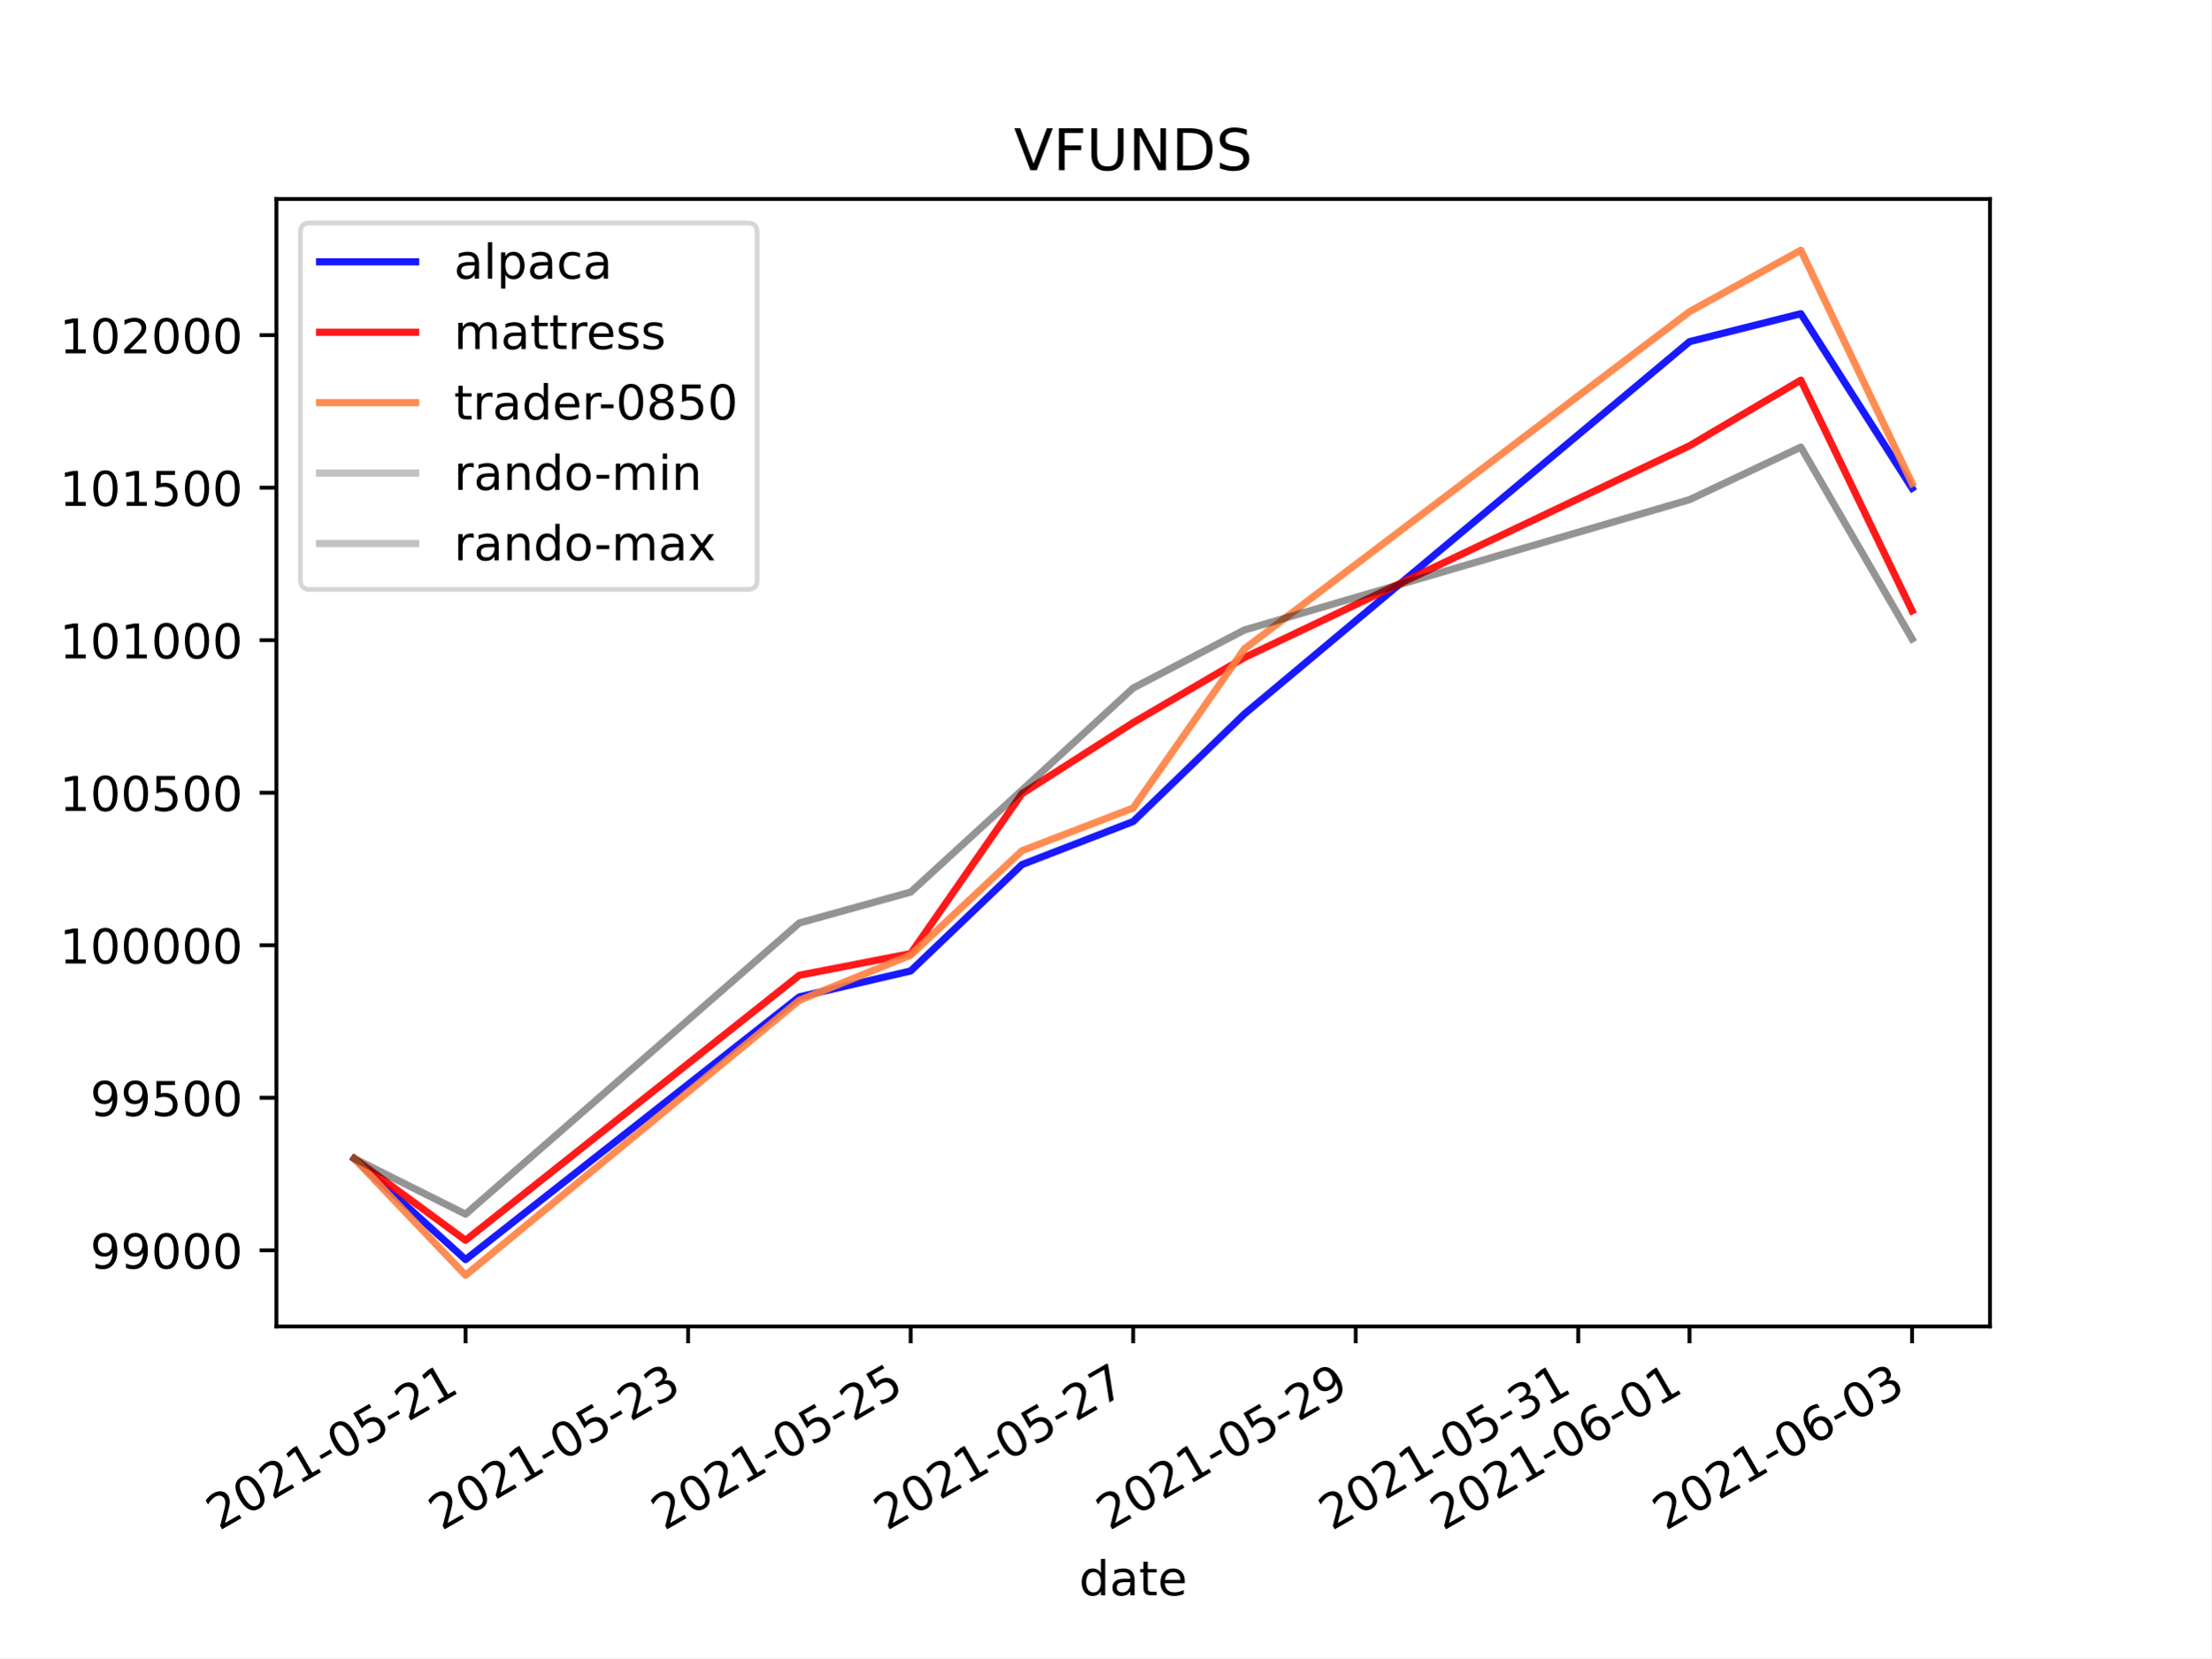
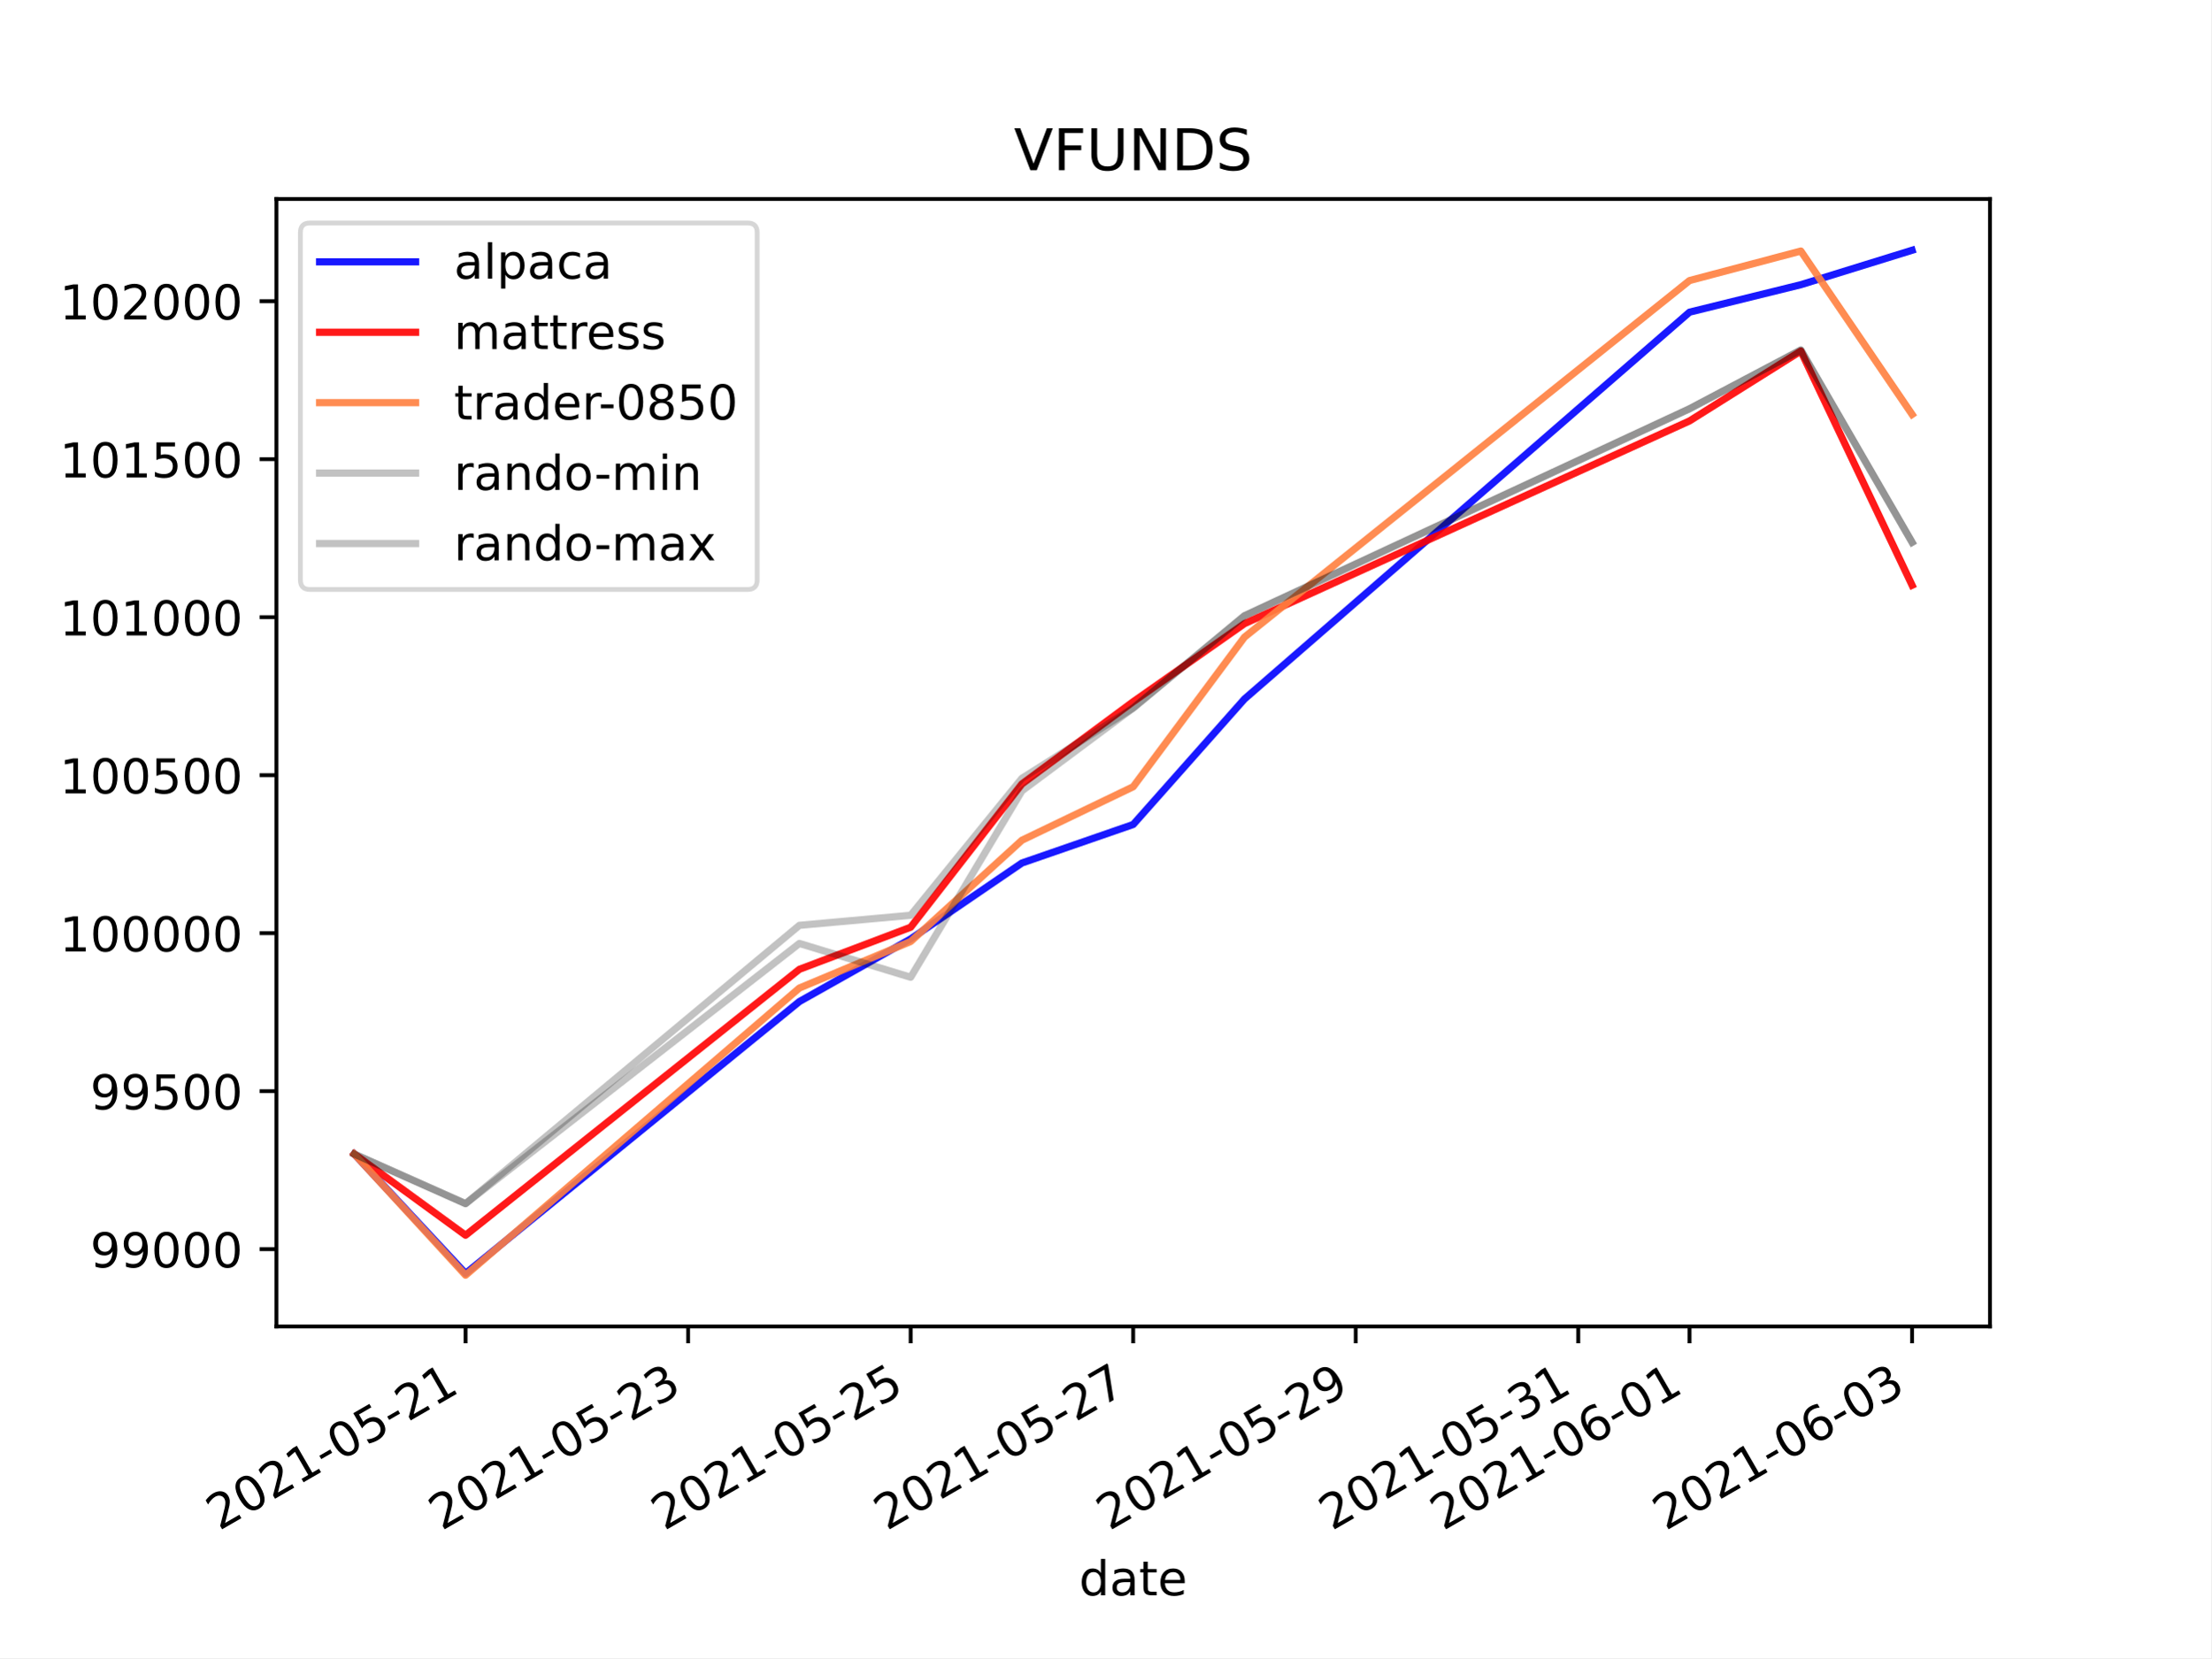
<svg xmlns="http://www.w3.org/2000/svg" xmlns:xlink="http://www.w3.org/1999/xlink" height="345.6pt" version="1.1" viewBox="0 0 460.8 345.6" width="460.8pt">
  <defs>
    <style type="text/css">*{stroke-linecap:butt;stroke-linejoin:round;}</style>
  </defs>
  <g id="figure_1">
    <g id="patch_1">
      <path d="M 0 345.6  L 460.8 345.6  L 460.8 0  L 0 0  z " style="fill:#ffffff;" />
    </g>
    <g id="axes_1">
      <g id="patch_2">
        <path d="M 57.6 276.48  L 414.72 276.48  L 414.72 41.472  L 57.6 41.472  z " style="fill:#ffffff;" />
      </g>
      <g id="matplotlib.axis_1">
        <g id="xtick_1">
          <g id="line2d_1">
            <defs>
-               <path d="M 0 0  L 0 3.5  " id="m24c4bce6f3" style="stroke:#000000;stroke-width:0.8;" />
-             </defs>
-             <g>
-               <use style="stroke:#000000;stroke-width:0.8;" x="97.022" xlink:href="#m24c4bce6f3" y="276.48" />
+               <path d="M 0 0  L 0 3.5  " id="mf35e889a91" style="stroke:#000000;stroke-width:0.8;" />
+             </defs>
+             <g>
+               <use style="stroke:#000000;stroke-width:0.8;" x="97.022" xlink:href="#mf35e889a91" y="276.48" />
            </g>
          </g>
          <g id="text_1">
            <g transform="translate(45.65289 319.1183)rotate(-30)scale(0.1 -0.1)">
              <defs>
                <path d="M 1228 531  L 3431 531  L 3431 0  L 469 0  L 469 531  Q 828 903 1448 1529  Q 2069 2156 2228 2338  Q 2531 2678 2651 2914  Q 2772 3150 2772 3378  Q 2772 3750 2511 3984  Q 2250 4219 1831 4219  Q 1534 4219 1204 4116  Q 875 4013 500 3803  L 500 4441  Q 881 4594 1212 4672  Q 1544 4750 1819 4750  Q 2544 4750 2975 4387  Q 3406 4025 3406 3419  Q 3406 3131 3298 2873  Q 3191 2616 2906 2266  Q 2828 2175 2409 1742  Q 1991 1309 1228 531  z " id="DejaVuSans-32" transform="scale(0.015625)" />
                <path d="M 2034 4250  Q 1547 4250 1301 3770  Q 1056 3291 1056 2328  Q 1056 1369 1301 889  Q 1547 409 2034 409  Q 2525 409 2770 889  Q 3016 1369 3016 2328  Q 3016 3291 2770 3770  Q 2525 4250 2034 4250  z M 2034 4750  Q 2819 4750 3233 4129  Q 3647 3509 3647 2328  Q 3647 1150 3233 529  Q 2819 -91 2034 -91  Q 1250 -91 836 529  Q 422 1150 422 2328  Q 422 3509 836 4129  Q 1250 4750 2034 4750  z " id="DejaVuSans-30" transform="scale(0.015625)" />
                <path d="M 794 531  L 1825 531  L 1825 4091  L 703 3866  L 703 4441  L 1819 4666  L 2450 4666  L 2450 531  L 3481 531  L 3481 0  L 794 0  L 794 531  z " id="DejaVuSans-31" transform="scale(0.015625)" />
                <path d="M 313 2009  L 1997 2009  L 1997 1497  L 313 1497  L 313 2009  z " id="DejaVuSans-2d" transform="scale(0.015625)" />
                <path d="M 691 4666  L 3169 4666  L 3169 4134  L 1269 4134  L 1269 2991  Q 1406 3038 1543 3061  Q 1681 3084 1819 3084  Q 2600 3084 3056 2656  Q 3513 2228 3513 1497  Q 3513 744 3044 326  Q 2575 -91 1722 -91  Q 1428 -91 1123 -41  Q 819 9 494 109  L 494 744  Q 775 591 1075 516  Q 1375 441 1709 441  Q 2250 441 2565 725  Q 2881 1009 2881 1497  Q 2881 1984 2565 2268  Q 2250 2553 1709 2553  Q 1456 2553 1204 2497  Q 953 2441 691 2322  L 691 4666  z " id="DejaVuSans-35" transform="scale(0.015625)" />
              </defs>
              <use xlink:href="#DejaVuSans-32" />
              <use x="63.623" xlink:href="#DejaVuSans-30" />
              <use x="127.246" xlink:href="#DejaVuSans-32" />
              <use x="190.869" xlink:href="#DejaVuSans-31" />
              <use x="254.492" xlink:href="#DejaVuSans-2d" />
              <use x="290.576" xlink:href="#DejaVuSans-30" />
              <use x="354.199" xlink:href="#DejaVuSans-35" />
              <use x="417.822" xlink:href="#DejaVuSans-2d" />
              <use x="453.906" xlink:href="#DejaVuSans-32" />
              <use x="517.529" xlink:href="#DejaVuSans-31" />
            </g>
          </g>
        </g>
        <g id="xtick_2">
          <g id="line2d_2">
            <g>
-               <use style="stroke:#000000;stroke-width:0.8;" x="143.402" xlink:href="#m24c4bce6f3" y="276.48" />
+               <use style="stroke:#000000;stroke-width:0.8;" x="143.402" xlink:href="#mf35e889a91" y="276.48" />
            </g>
          </g>
          <g id="text_2">
            <g transform="translate(92.03211 319.1183)rotate(-30)scale(0.1 -0.1)">
              <defs>
                <path d="M 2597 2516  Q 3050 2419 3304 2112  Q 3559 1806 3559 1356  Q 3559 666 3084 287  Q 2609 -91 1734 -91  Q 1441 -91 1130 -33  Q 819 25 488 141  L 488 750  Q 750 597 1062 519  Q 1375 441 1716 441  Q 2309 441 2620 675  Q 2931 909 2931 1356  Q 2931 1769 2642 2001  Q 2353 2234 1838 2234  L 1294 2234  L 1294 2753  L 1863 2753  Q 2328 2753 2575 2939  Q 2822 3125 2822 3475  Q 2822 3834 2567 4026  Q 2313 4219 1838 4219  Q 1578 4219 1281 4162  Q 984 4106 628 3988  L 628 4550  Q 988 4650 1302 4700  Q 1616 4750 1894 4750  Q 2613 4750 3031 4423  Q 3450 4097 3450 3541  Q 3450 3153 3228 2886  Q 3006 2619 2597 2516  z " id="DejaVuSans-33" transform="scale(0.015625)" />
              </defs>
              <use xlink:href="#DejaVuSans-32" />
              <use x="63.623" xlink:href="#DejaVuSans-30" />
              <use x="127.246" xlink:href="#DejaVuSans-32" />
              <use x="190.869" xlink:href="#DejaVuSans-31" />
              <use x="254.492" xlink:href="#DejaVuSans-2d" />
              <use x="290.576" xlink:href="#DejaVuSans-30" />
              <use x="354.199" xlink:href="#DejaVuSans-35" />
              <use x="417.822" xlink:href="#DejaVuSans-2d" />
              <use x="453.906" xlink:href="#DejaVuSans-32" />
              <use x="517.529" xlink:href="#DejaVuSans-33" />
            </g>
          </g>
        </g>
        <g id="xtick_3">
          <g id="line2d_3">
            <g>
-               <use style="stroke:#000000;stroke-width:0.8;" x="189.781" xlink:href="#m24c4bce6f3" y="276.48" />
+               <use style="stroke:#000000;stroke-width:0.8;" x="189.781" xlink:href="#mf35e889a91" y="276.48" />
            </g>
          </g>
          <g id="text_3">
            <g transform="translate(138.4113 319.1183)rotate(-30)scale(0.1 -0.1)">
              <use xlink:href="#DejaVuSans-32" />
              <use x="63.623" xlink:href="#DejaVuSans-30" />
              <use x="127.246" xlink:href="#DejaVuSans-32" />
              <use x="190.869" xlink:href="#DejaVuSans-31" />
              <use x="254.492" xlink:href="#DejaVuSans-2d" />
              <use x="290.576" xlink:href="#DejaVuSans-30" />
              <use x="354.199" xlink:href="#DejaVuSans-35" />
              <use x="417.822" xlink:href="#DejaVuSans-2d" />
              <use x="453.906" xlink:href="#DejaVuSans-32" />
              <use x="517.529" xlink:href="#DejaVuSans-35" />
            </g>
          </g>
        </g>
        <g id="xtick_4">
          <g id="line2d_4">
            <g>
-               <use style="stroke:#000000;stroke-width:0.8;" x="236.16" xlink:href="#m24c4bce6f3" y="276.48" />
+               <use style="stroke:#000000;stroke-width:0.8;" x="236.16" xlink:href="#mf35e889a91" y="276.48" />
            </g>
          </g>
          <g id="text_4">
            <g transform="translate(184.7905 319.1183)rotate(-30)scale(0.1 -0.1)">
              <defs>
                <path d="M 525 4666  L 3525 4666  L 3525 4397  L 1831 0  L 1172 0  L 2766 4134  L 525 4134  L 525 4666  z " id="DejaVuSans-37" transform="scale(0.015625)" />
              </defs>
              <use xlink:href="#DejaVuSans-32" />
              <use x="63.623" xlink:href="#DejaVuSans-30" />
              <use x="127.246" xlink:href="#DejaVuSans-32" />
              <use x="190.869" xlink:href="#DejaVuSans-31" />
              <use x="254.492" xlink:href="#DejaVuSans-2d" />
              <use x="290.576" xlink:href="#DejaVuSans-30" />
              <use x="354.199" xlink:href="#DejaVuSans-35" />
              <use x="417.822" xlink:href="#DejaVuSans-2d" />
              <use x="453.906" xlink:href="#DejaVuSans-32" />
              <use x="517.529" xlink:href="#DejaVuSans-37" />
            </g>
          </g>
        </g>
        <g id="xtick_5">
          <g id="line2d_5">
            <g>
-               <use style="stroke:#000000;stroke-width:0.8;" x="282.539" xlink:href="#m24c4bce6f3" y="276.48" />
+               <use style="stroke:#000000;stroke-width:0.8;" x="282.539" xlink:href="#mf35e889a91" y="276.48" />
            </g>
          </g>
          <g id="text_5">
            <g transform="translate(231.1698 319.1183)rotate(-30)scale(0.1 -0.1)">
              <defs>
                <path d="M 703 97  L 703 672  Q 941 559 1184 500  Q 1428 441 1663 441  Q 2288 441 2617 861  Q 2947 1281 2994 2138  Q 2813 1869 2534 1725  Q 2256 1581 1919 1581  Q 1219 1581 811 2004  Q 403 2428 403 3163  Q 403 3881 828 4315  Q 1253 4750 1959 4750  Q 2769 4750 3195 4129  Q 3622 3509 3622 2328  Q 3622 1225 3098 567  Q 2575 -91 1691 -91  Q 1453 -91 1209 -44  Q 966 3 703 97  z M 1959 2075  Q 2384 2075 2632 2365  Q 2881 2656 2881 3163  Q 2881 3666 2632 3958  Q 2384 4250 1959 4250  Q 1534 4250 1286 3958  Q 1038 3666 1038 3163  Q 1038 2656 1286 2365  Q 1534 2075 1959 2075  z " id="DejaVuSans-39" transform="scale(0.015625)" />
              </defs>
              <use xlink:href="#DejaVuSans-32" />
              <use x="63.623" xlink:href="#DejaVuSans-30" />
              <use x="127.246" xlink:href="#DejaVuSans-32" />
              <use x="190.869" xlink:href="#DejaVuSans-31" />
              <use x="254.492" xlink:href="#DejaVuSans-2d" />
              <use x="290.576" xlink:href="#DejaVuSans-30" />
              <use x="354.199" xlink:href="#DejaVuSans-35" />
              <use x="417.822" xlink:href="#DejaVuSans-2d" />
              <use x="453.906" xlink:href="#DejaVuSans-32" />
              <use x="517.529" xlink:href="#DejaVuSans-39" />
            </g>
          </g>
        </g>
        <g id="xtick_6">
          <g id="line2d_6">
            <g>
-               <use style="stroke:#000000;stroke-width:0.8;" x="328.918" xlink:href="#m24c4bce6f3" y="276.48" />
+               <use style="stroke:#000000;stroke-width:0.8;" x="328.918" xlink:href="#mf35e889a91" y="276.48" />
            </g>
          </g>
          <g id="text_6">
            <g transform="translate(277.549 319.1183)rotate(-30)scale(0.1 -0.1)">
              <use xlink:href="#DejaVuSans-32" />
              <use x="63.623" xlink:href="#DejaVuSans-30" />
              <use x="127.246" xlink:href="#DejaVuSans-32" />
              <use x="190.869" xlink:href="#DejaVuSans-31" />
              <use x="254.492" xlink:href="#DejaVuSans-2d" />
              <use x="290.576" xlink:href="#DejaVuSans-30" />
              <use x="354.199" xlink:href="#DejaVuSans-35" />
              <use x="417.822" xlink:href="#DejaVuSans-2d" />
              <use x="453.906" xlink:href="#DejaVuSans-33" />
              <use x="517.529" xlink:href="#DejaVuSans-31" />
            </g>
          </g>
        </g>
        <g id="xtick_7">
          <g id="line2d_7">
            <g>
-               <use style="stroke:#000000;stroke-width:0.8;" x="352.108" xlink:href="#m24c4bce6f3" y="276.48" />
+               <use style="stroke:#000000;stroke-width:0.8;" x="352.108" xlink:href="#mf35e889a91" y="276.48" />
            </g>
          </g>
          <g id="text_7">
            <g transform="translate(300.7386 319.1183)rotate(-30)scale(0.1 -0.1)">
              <defs>
                <path d="M 2113 2584  Q 1688 2584 1439 2293  Q 1191 2003 1191 1497  Q 1191 994 1439 701  Q 1688 409 2113 409  Q 2538 409 2786 701  Q 3034 994 3034 1497  Q 3034 2003 2786 2293  Q 2538 2584 2113 2584  z M 3366 4563  L 3366 3988  Q 3128 4100 2886 4159  Q 2644 4219 2406 4219  Q 1781 4219 1451 3797  Q 1122 3375 1075 2522  Q 1259 2794 1537 2939  Q 1816 3084 2150 3084  Q 2853 3084 3261 2657  Q 3669 2231 3669 1497  Q 3669 778 3244 343  Q 2819 -91 2113 -91  Q 1303 -91 875 529  Q 447 1150 447 2328  Q 447 3434 972 4092  Q 1497 4750 2381 4750  Q 2619 4750 2861 4703  Q 3103 4656 3366 4563  z " id="DejaVuSans-36" transform="scale(0.015625)" />
              </defs>
              <use xlink:href="#DejaVuSans-32" />
              <use x="63.623" xlink:href="#DejaVuSans-30" />
              <use x="127.246" xlink:href="#DejaVuSans-32" />
              <use x="190.869" xlink:href="#DejaVuSans-31" />
              <use x="254.492" xlink:href="#DejaVuSans-2d" />
              <use x="290.576" xlink:href="#DejaVuSans-30" />
              <use x="354.199" xlink:href="#DejaVuSans-36" />
              <use x="417.822" xlink:href="#DejaVuSans-2d" />
              <use x="453.906" xlink:href="#DejaVuSans-30" />
              <use x="517.529" xlink:href="#DejaVuSans-31" />
            </g>
          </g>
        </g>
        <g id="xtick_8">
          <g id="line2d_8">
            <g>
-               <use style="stroke:#000000;stroke-width:0.8;" x="398.487" xlink:href="#m24c4bce6f3" y="276.48" />
+               <use style="stroke:#000000;stroke-width:0.8;" x="398.487" xlink:href="#mf35e889a91" y="276.48" />
            </g>
          </g>
          <g id="text_8">
            <g transform="translate(347.1178 319.1183)rotate(-30)scale(0.1 -0.1)">
              <use xlink:href="#DejaVuSans-32" />
              <use x="63.623" xlink:href="#DejaVuSans-30" />
              <use x="127.246" xlink:href="#DejaVuSans-32" />
              <use x="190.869" xlink:href="#DejaVuSans-31" />
              <use x="254.492" xlink:href="#DejaVuSans-2d" />
              <use x="290.576" xlink:href="#DejaVuSans-30" />
              <use x="354.199" xlink:href="#DejaVuSans-36" />
              <use x="417.822" xlink:href="#DejaVuSans-2d" />
              <use x="453.906" xlink:href="#DejaVuSans-30" />
              <use x="517.529" xlink:href="#DejaVuSans-33" />
            </g>
          </g>
        </g>
        <g id="text_9">
          <g transform="translate(224.885 332.5178)scale(0.1 -0.1)">
            <defs>
              <path d="M 2906 2969  L 2906 4863  L 3481 4863  L 3481 0  L 2906 0  L 2906 525  Q 2725 213 2448 61  Q 2172 -91 1784 -91  Q 1150 -91 751 415  Q 353 922 353 1747  Q 353 2572 751 3078  Q 1150 3584 1784 3584  Q 2172 3584 2448 3432  Q 2725 3281 2906 2969  z M 947 1747  Q 947 1113 1208 752  Q 1469 391 1925 391  Q 2381 391 2643 752  Q 2906 1113 2906 1747  Q 2906 2381 2643 2742  Q 2381 3103 1925 3103  Q 1469 3103 1208 2742  Q 947 2381 947 1747  z " id="DejaVuSans-64" transform="scale(0.015625)" />
              <path d="M 2194 1759  Q 1497 1759 1228 1600  Q 959 1441 959 1056  Q 959 750 1161 570  Q 1363 391 1709 391  Q 2188 391 2477 730  Q 2766 1069 2766 1631  L 2766 1759  L 2194 1759  z M 3341 1997  L 3341 0  L 2766 0  L 2766 531  Q 2569 213 2275 61  Q 1981 -91 1556 -91  Q 1019 -91 701 211  Q 384 513 384 1019  Q 384 1609 779 1909  Q 1175 2209 1959 2209  L 2766 2209  L 2766 2266  Q 2766 2663 2505 2880  Q 2244 3097 1772 3097  Q 1472 3097 1187 3025  Q 903 2953 641 2809  L 641 3341  Q 956 3463 1253 3523  Q 1550 3584 1831 3584  Q 2591 3584 2966 3190  Q 3341 2797 3341 1997  z " id="DejaVuSans-61" transform="scale(0.015625)" />
              <path d="M 1172 4494  L 1172 3500  L 2356 3500  L 2356 3053  L 1172 3053  L 1172 1153  Q 1172 725 1289 603  Q 1406 481 1766 481  L 2356 481  L 2356 0  L 1766 0  Q 1100 0 847 248  Q 594 497 594 1153  L 594 3053  L 172 3053  L 172 3500  L 594 3500  L 594 4494  L 1172 4494  z " id="DejaVuSans-74" transform="scale(0.015625)" />
              <path d="M 3597 1894  L 3597 1613  L 953 1613  Q 991 1019 1311 708  Q 1631 397 2203 397  Q 2534 397 2845 478  Q 3156 559 3463 722  L 3463 178  Q 3153 47 2828 -22  Q 2503 -91 2169 -91  Q 1331 -91 842 396  Q 353 884 353 1716  Q 353 2575 817 3079  Q 1281 3584 2069 3584  Q 2775 3584 3186 3129  Q 3597 2675 3597 1894  z M 3022 2063  Q 3016 2534 2758 2815  Q 2500 3097 2075 3097  Q 1594 3097 1305 2825  Q 1016 2553 972 2059  L 3022 2063  z " id="DejaVuSans-65" transform="scale(0.015625)" />
            </defs>
            <use xlink:href="#DejaVuSans-64" />
            <use x="63.477" xlink:href="#DejaVuSans-61" />
            <use x="124.756" xlink:href="#DejaVuSans-74" />
            <use x="163.965" xlink:href="#DejaVuSans-65" />
          </g>
        </g>
      </g>
      <g id="matplotlib.axis_2">
        <g id="ytick_1">
          <g id="line2d_9">
            <defs>
-               <path d="M 0 0  L -3.5 0  " id="mf42f86e46d" style="stroke:#000000;stroke-width:0.8;" />
-             </defs>
-             <g>
-               <use style="stroke:#000000;stroke-width:0.8;" x="57.6" xlink:href="#mf42f86e46d" y="260.609" />
+               <path d="M 0 0  L -3.5 0  " id="macf58f7c3d" style="stroke:#000000;stroke-width:0.8;" />
+             </defs>
+             <g>
+               <use style="stroke:#000000;stroke-width:0.8;" x="57.6" xlink:href="#macf58f7c3d" y="260.362" />
            </g>
          </g>
          <g id="text_10">
-             <g transform="translate(18.7875 264.4082)scale(0.1 -0.1)">
+             <g transform="translate(18.7875 264.1611)scale(0.1 -0.1)">
              <use xlink:href="#DejaVuSans-39" />
              <use x="63.623" xlink:href="#DejaVuSans-39" />
              <use x="127.246" xlink:href="#DejaVuSans-30" />
              <use x="190.869" xlink:href="#DejaVuSans-30" />
              <use x="254.492" xlink:href="#DejaVuSans-30" />
            </g>
          </g>
        </g>
        <g id="ytick_2">
          <g id="line2d_10">
            <g>
-               <use style="stroke:#000000;stroke-width:0.8;" x="57.6" xlink:href="#mf42f86e46d" y="228.815" />
+               <use style="stroke:#000000;stroke-width:0.8;" x="57.6" xlink:href="#macf58f7c3d" y="227.43" />
            </g>
          </g>
          <g id="text_11">
-             <g transform="translate(18.7875 232.6144)scale(0.1 -0.1)">
+             <g transform="translate(18.7875 231.2295)scale(0.1 -0.1)">
              <use xlink:href="#DejaVuSans-39" />
              <use x="63.623" xlink:href="#DejaVuSans-39" />
              <use x="127.246" xlink:href="#DejaVuSans-35" />
              <use x="190.869" xlink:href="#DejaVuSans-30" />
              <use x="254.492" xlink:href="#DejaVuSans-30" />
            </g>
          </g>
        </g>
        <g id="ytick_3">
          <g id="line2d_11">
            <g>
-               <use style="stroke:#000000;stroke-width:0.8;" x="57.6" xlink:href="#mf42f86e46d" y="197.021" />
+               <use style="stroke:#000000;stroke-width:0.8;" x="57.6" xlink:href="#macf58f7c3d" y="194.499" />
            </g>
          </g>
          <g id="text_12">
-             <g transform="translate(12.425 200.8206)scale(0.1 -0.1)">
+             <g transform="translate(12.425 198.2979)scale(0.1 -0.1)">
              <use xlink:href="#DejaVuSans-31" />
              <use x="63.623" xlink:href="#DejaVuSans-30" />
              <use x="127.246" xlink:href="#DejaVuSans-30" />
              <use x="190.869" xlink:href="#DejaVuSans-30" />
              <use x="254.492" xlink:href="#DejaVuSans-30" />
              <use x="318.115" xlink:href="#DejaVuSans-30" />
            </g>
          </g>
        </g>
        <g id="ytick_4">
          <g id="line2d_12">
            <g>
-               <use style="stroke:#000000;stroke-width:0.8;" x="57.6" xlink:href="#mf42f86e46d" y="165.228" />
+               <use style="stroke:#000000;stroke-width:0.8;" x="57.6" xlink:href="#macf58f7c3d" y="161.567" />
            </g>
          </g>
          <g id="text_13">
-             <g transform="translate(12.425 169.0268)scale(0.1 -0.1)">
+             <g transform="translate(12.425 165.3664)scale(0.1 -0.1)">
              <use xlink:href="#DejaVuSans-31" />
              <use x="63.623" xlink:href="#DejaVuSans-30" />
              <use x="127.246" xlink:href="#DejaVuSans-30" />
              <use x="190.869" xlink:href="#DejaVuSans-35" />
              <use x="254.492" xlink:href="#DejaVuSans-30" />
              <use x="318.115" xlink:href="#DejaVuSans-30" />
            </g>
          </g>
        </g>
        <g id="ytick_5">
          <g id="line2d_13">
            <g>
-               <use style="stroke:#000000;stroke-width:0.8;" x="57.6" xlink:href="#mf42f86e46d" y="133.434" />
+               <use style="stroke:#000000;stroke-width:0.8;" x="57.6" xlink:href="#macf58f7c3d" y="128.636" />
            </g>
          </g>
          <g id="text_14">
-             <g transform="translate(12.425 137.2331)scale(0.1 -0.1)">
+             <g transform="translate(12.425 132.4348)scale(0.1 -0.1)">
              <use xlink:href="#DejaVuSans-31" />
              <use x="63.623" xlink:href="#DejaVuSans-30" />
              <use x="127.246" xlink:href="#DejaVuSans-31" />
              <use x="190.869" xlink:href="#DejaVuSans-30" />
              <use x="254.492" xlink:href="#DejaVuSans-30" />
              <use x="318.115" xlink:href="#DejaVuSans-30" />
            </g>
          </g>
        </g>
        <g id="ytick_6">
          <g id="line2d_14">
            <g>
-               <use style="stroke:#000000;stroke-width:0.8;" x="57.6" xlink:href="#mf42f86e46d" y="101.64" />
+               <use style="stroke:#000000;stroke-width:0.8;" x="57.6" xlink:href="#macf58f7c3d" y="95.704" />
            </g>
          </g>
          <g id="text_15">
-             <g transform="translate(12.425 105.4393)scale(0.1 -0.1)">
+             <g transform="translate(12.425 99.50323)scale(0.1 -0.1)">
              <use xlink:href="#DejaVuSans-31" />
              <use x="63.623" xlink:href="#DejaVuSans-30" />
              <use x="127.246" xlink:href="#DejaVuSans-31" />
              <use x="190.869" xlink:href="#DejaVuSans-35" />
              <use x="254.492" xlink:href="#DejaVuSans-30" />
              <use x="318.115" xlink:href="#DejaVuSans-30" />
            </g>
          </g>
        </g>
        <g id="ytick_7">
          <g id="line2d_15">
            <g>
-               <use style="stroke:#000000;stroke-width:0.8;" x="57.6" xlink:href="#mf42f86e46d" y="69.846" />
+               <use style="stroke:#000000;stroke-width:0.8;" x="57.6" xlink:href="#macf58f7c3d" y="62.772" />
            </g>
          </g>
          <g id="text_16">
-             <g transform="translate(12.425 73.6455)scale(0.1 -0.1)">
+             <g transform="translate(12.425 66.57165)scale(0.1 -0.1)">
              <use xlink:href="#DejaVuSans-31" />
              <use x="63.623" xlink:href="#DejaVuSans-30" />
              <use x="127.246" xlink:href="#DejaVuSans-32" />
              <use x="190.869" xlink:href="#DejaVuSans-30" />
              <use x="254.492" xlink:href="#DejaVuSans-30" />
              <use x="318.115" xlink:href="#DejaVuSans-30" />
            </g>
          </g>
        </g>
      </g>
      <g id="line2d_16">
-         <path clip-path="url(#p5de162728d)" d="M 73.833 241.484  L 97.022 262.536  L 166.591 207.775  L 189.781 202.378  L 212.97 180.21  L 236.16 171.228  L 259.35 148.799  L 352.108 71.205  L 375.298 65.381  L 398.487 101.746  " style="fill:none;stroke:#0000ff;stroke-linecap:square;stroke-opacity:0.9;stroke-width:1.5;" />
+         <path clip-path="url(#p2eb13c8094)" d="M 73.833 240.552  L 97.022 265.423  L 166.591 208.756  L 189.781 195.707  L 212.97 179.877  L 236.16 171.85  L 259.35 145.698  L 352.108 65.058  L 375.298 59.337  L 398.487 52.154  " style="fill:none;stroke:#0000ff;stroke-linecap:square;stroke-opacity:0.9;stroke-width:1.5;" />
      </g>
      <g id="line2d_17">
-         <path clip-path="url(#p5de162728d)" d="M 73.833 241.484  L 97.022 258.519  L 166.591 203.268  L 189.781 198.766  L 212.97 165.435  L 236.16 150.617  L 259.35 137.05  L 352.108 92.906  L 375.298 79.231  L 398.487 127.305  " style="fill:none;stroke:#ff0000;stroke-linecap:square;stroke-opacity:0.9;stroke-width:1.5;" />
+         <path clip-path="url(#p2eb13c8094)" d="M 73.833 240.552  L 97.022 257.464  L 166.591 202.037  L 189.781 193.265  L 212.97 163.395  L 236.16 146.254  L 259.35 129.986  L 352.108 87.726  L 375.298 73.171  L 398.487 121.978  " style="fill:none;stroke:#ff0000;stroke-linecap:square;stroke-opacity:0.9;stroke-width:1.5;" />
      </g>
      <g id="line2d_18">
-         <path clip-path="url(#p5de162728d)" d="M 73.833 241.484  L 97.022 265.798  L 166.591 208.501  L 189.781 199.087  L 212.97 177.325  L 236.16 168.412  L 259.35 135.232  L 352.108 64.954  L 375.298 52.154  L 398.487 100.759  " style="fill:none;stroke:#ff8040;stroke-linecap:square;stroke-opacity:0.9;stroke-width:1.5;" />
+         <path clip-path="url(#p2eb13c8094)" d="M 73.833 240.552  L 97.022 265.798  L 166.591 205.938  L 189.781 196.24  L 212.97 175.129  L 236.16 163.983  L 259.35 132.799  L 352.108 58.47  L 375.298 52.32  L 398.487 86.373  " style="fill:none;stroke:#ff8040;stroke-linecap:square;stroke-opacity:0.9;stroke-width:1.5;" />
      </g>
      <g id="line2d_19">
-         <path clip-path="url(#p5de162728d)" d="M 73.833 241.484  L 97.022 253.067  L 166.591 192.37  L 189.781 185.941  L 212.97 164.711  L 236.16 143.402  L 259.35 131.301  L 352.108 104.139  L 375.298 93.19  L 398.487 133.163  " style="fill:none;stroke:#0d0d0d;stroke-linecap:square;stroke-opacity:0.25;stroke-width:1.5;" />
+         <path clip-path="url(#p2eb13c8094)" d="M 73.833 240.552  L 97.022 250.881  L 166.591 196.645  L 189.781 203.688  L 212.97 164.845  L 236.16 147.565  L 259.35 128.336  L 352.108 85.188  L 375.298 72.941  L 398.487 113.034  " style="fill:none;stroke:#0d0d0d;stroke-linecap:square;stroke-opacity:0.25;stroke-width:1.5;" />
      </g>
      <g id="line2d_20">
-         <path clip-path="url(#p5de162728d)" d="M 73.833 241.484  L 97.022 253.067  L 166.591 192.37  L 189.781 185.941  L 212.97 164.711  L 236.16 143.402  L 259.35 131.301  L 352.108 104.139  L 375.298 93.19  L 398.487 133.163  " style="fill:none;stroke:#0d0d0d;stroke-linecap:square;stroke-opacity:0.25;stroke-width:1.5;" />
+         <path clip-path="url(#p2eb13c8094)" d="M 73.833 240.552  L 97.022 250.881  L 166.591 192.871  L 189.781 190.774  L 212.97 162.22  L 236.16 147.565  L 259.35 128.336  L 352.108 85.188  L 375.298 72.941  L 398.487 113.034  " style="fill:none;stroke:#0d0d0d;stroke-linecap:square;stroke-opacity:0.25;stroke-width:1.5;" />
      </g>
      <g id="patch_3">
        <path d="M 57.6 276.48  L 57.6 41.472  " style="fill:none;stroke:#000000;stroke-linecap:square;stroke-linejoin:miter;stroke-width:0.8;" />
      </g>
      <g id="patch_4">
        <path d="M 414.72 276.48  L 414.72 41.472  " style="fill:none;stroke:#000000;stroke-linecap:square;stroke-linejoin:miter;stroke-width:0.8;" />
      </g>
      <g id="patch_5">
        <path d="M 57.6 276.48  L 414.72 276.48  " style="fill:none;stroke:#000000;stroke-linecap:square;stroke-linejoin:miter;stroke-width:0.8;" />
      </g>
      <g id="patch_6">
        <path d="M 57.6 41.472  L 414.72 41.472  " style="fill:none;stroke:#000000;stroke-linecap:square;stroke-linejoin:miter;stroke-width:0.8;" />
      </g>
      <g id="text_17">
        <g transform="translate(211.2956 35.472)scale(0.12 -0.12)">
          <defs>
            <path d="M 1831 0  L 50 4666  L 709 4666  L 2188 738  L 3669 4666  L 4325 4666  L 2547 0  L 1831 0  z " id="DejaVuSans-56" transform="scale(0.015625)" />
            <path d="M 628 4666  L 3309 4666  L 3309 4134  L 1259 4134  L 1259 2759  L 3109 2759  L 3109 2228  L 1259 2228  L 1259 0  L 628 0  L 628 4666  z " id="DejaVuSans-46" transform="scale(0.015625)" />
            <path d="M 556 4666  L 1191 4666  L 1191 1831  Q 1191 1081 1462 751  Q 1734 422 2344 422  Q 2950 422 3222 751  Q 3494 1081 3494 1831  L 3494 4666  L 4128 4666  L 4128 1753  Q 4128 841 3676 375  Q 3225 -91 2344 -91  Q 1459 -91 1007 375  Q 556 841 556 1753  L 556 4666  z " id="DejaVuSans-55" transform="scale(0.015625)" />
            <path d="M 628 4666  L 1478 4666  L 3547 763  L 3547 4666  L 4159 4666  L 4159 0  L 3309 0  L 1241 3903  L 1241 0  L 628 0  L 628 4666  z " id="DejaVuSans-4e" transform="scale(0.015625)" />
            <path d="M 1259 4147  L 1259 519  L 2022 519  Q 2988 519 3436 956  Q 3884 1394 3884 2338  Q 3884 3275 3436 3711  Q 2988 4147 2022 4147  L 1259 4147  z M 628 4666  L 1925 4666  Q 3281 4666 3915 4102  Q 4550 3538 4550 2338  Q 4550 1131 3912 565  Q 3275 0 1925 0  L 628 0  L 628 4666  z " id="DejaVuSans-44" transform="scale(0.015625)" />
            <path d="M 3425 4513  L 3425 3897  Q 3066 4069 2747 4153  Q 2428 4238 2131 4238  Q 1616 4238 1336 4038  Q 1056 3838 1056 3469  Q 1056 3159 1242 3001  Q 1428 2844 1947 2747  L 2328 2669  Q 3034 2534 3370 2195  Q 3706 1856 3706 1288  Q 3706 609 3251 259  Q 2797 -91 1919 -91  Q 1588 -91 1214 -16  Q 841 59 441 206  L 441 856  Q 825 641 1194 531  Q 1563 422 1919 422  Q 2459 422 2753 634  Q 3047 847 3047 1241  Q 3047 1584 2836 1778  Q 2625 1972 2144 2069  L 1759 2144  Q 1053 2284 737 2584  Q 422 2884 422 3419  Q 422 4038 858 4394  Q 1294 4750 2059 4750  Q 2388 4750 2728 4690  Q 3069 4631 3425 4513  z " id="DejaVuSans-53" transform="scale(0.015625)" />
          </defs>
          <use xlink:href="#DejaVuSans-56" />
          <use x="68.408" xlink:href="#DejaVuSans-46" />
          <use x="125.928" xlink:href="#DejaVuSans-55" />
          <use x="199.121" xlink:href="#DejaVuSans-4e" />
          <use x="273.926" xlink:href="#DejaVuSans-44" />
          <use x="350.928" xlink:href="#DejaVuSans-53" />
        </g>
      </g>
      <g id="legend_1">
        <g id="patch_7">
          <path d="M 64.6 122.863  L 155.792 122.863  Q 157.792 122.863 157.792 120.863  L 157.792 48.472  Q 157.792 46.472 155.792 46.472  L 64.6 46.472  Q 62.6 46.472 62.6 48.472  L 62.6 120.863  Q 62.6 122.863 64.6 122.863  z " style="fill:#ffffff;opacity:0.8;stroke:#cccccc;stroke-linejoin:miter;" />
        </g>
        <g id="line2d_21">
          <path d="M 66.6 54.57  L 86.6 54.57  " style="fill:none;stroke:#0000ff;stroke-linecap:square;stroke-opacity:0.9;stroke-width:1.5;" />
        </g>
        <g id="line2d_22" />
        <g id="text_18">
          <g transform="translate(94.6 58.07044)scale(0.1 -0.1)">
            <defs>
              <path d="M 603 4863  L 1178 4863  L 1178 0  L 603 0  L 603 4863  z " id="DejaVuSans-6c" transform="scale(0.015625)" />
              <path d="M 1159 525  L 1159 -1331  L 581 -1331  L 581 3500  L 1159 3500  L 1159 2969  Q 1341 3281 1617 3432  Q 1894 3584 2278 3584  Q 2916 3584 3314 3078  Q 3713 2572 3713 1747  Q 3713 922 3314 415  Q 2916 -91 2278 -91  Q 1894 -91 1617 61  Q 1341 213 1159 525  z M 3116 1747  Q 3116 2381 2855 2742  Q 2594 3103 2138 3103  Q 1681 3103 1420 2742  Q 1159 2381 1159 1747  Q 1159 1113 1420 752  Q 1681 391 2138 391  Q 2594 391 2855 752  Q 3116 1113 3116 1747  z " id="DejaVuSans-70" transform="scale(0.015625)" />
              <path d="M 3122 3366  L 3122 2828  Q 2878 2963 2633 3030  Q 2388 3097 2138 3097  Q 1578 3097 1268 2742  Q 959 2388 959 1747  Q 959 1106 1268 751  Q 1578 397 2138 397  Q 2388 397 2633 464  Q 2878 531 3122 666  L 3122 134  Q 2881 22 2623 -34  Q 2366 -91 2075 -91  Q 1284 -91 818 406  Q 353 903 353 1747  Q 353 2603 823 3093  Q 1294 3584 2113 3584  Q 2378 3584 2631 3529  Q 2884 3475 3122 3366  z " id="DejaVuSans-63" transform="scale(0.015625)" />
            </defs>
            <use xlink:href="#DejaVuSans-61" />
            <use x="61.279" xlink:href="#DejaVuSans-6c" />
            <use x="89.062" xlink:href="#DejaVuSans-70" />
            <use x="152.539" xlink:href="#DejaVuSans-61" />
            <use x="213.818" xlink:href="#DejaVuSans-63" />
            <use x="268.799" xlink:href="#DejaVuSans-61" />
          </g>
        </g>
        <g id="line2d_23">
          <path d="M 66.6 69.249  L 86.6 69.249  " style="fill:none;stroke:#ff0000;stroke-linecap:square;stroke-opacity:0.9;stroke-width:1.5;" />
        </g>
        <g id="line2d_24" />
        <g id="text_19">
          <g transform="translate(94.6 72.74856)scale(0.1 -0.1)">
            <defs>
              <path d="M 3328 2828  Q 3544 3216 3844 3400  Q 4144 3584 4550 3584  Q 5097 3584 5394 3201  Q 5691 2819 5691 2113  L 5691 0  L 5113 0  L 5113 2094  Q 5113 2597 4934 2840  Q 4756 3084 4391 3084  Q 3944 3084 3684 2787  Q 3425 2491 3425 1978  L 3425 0  L 2847 0  L 2847 2094  Q 2847 2600 2669 2842  Q 2491 3084 2119 3084  Q 1678 3084 1418 2786  Q 1159 2488 1159 1978  L 1159 0  L 581 0  L 581 3500  L 1159 3500  L 1159 2956  Q 1356 3278 1631 3431  Q 1906 3584 2284 3584  Q 2666 3584 2933 3390  Q 3200 3197 3328 2828  z " id="DejaVuSans-6d" transform="scale(0.015625)" />
              <path d="M 2631 2963  Q 2534 3019 2420 3045  Q 2306 3072 2169 3072  Q 1681 3072 1420 2755  Q 1159 2438 1159 1844  L 1159 0  L 581 0  L 581 3500  L 1159 3500  L 1159 2956  Q 1341 3275 1631 3429  Q 1922 3584 2338 3584  Q 2397 3584 2469 3576  Q 2541 3569 2628 3553  L 2631 2963  z " id="DejaVuSans-72" transform="scale(0.015625)" />
              <path d="M 2834 3397  L 2834 2853  Q 2591 2978 2328 3040  Q 2066 3103 1784 3103  Q 1356 3103 1142 2972  Q 928 2841 928 2578  Q 928 2378 1081 2264  Q 1234 2150 1697 2047  L 1894 2003  Q 2506 1872 2764 1633  Q 3022 1394 3022 966  Q 3022 478 2636 193  Q 2250 -91 1575 -91  Q 1294 -91 989 -36  Q 684 19 347 128  L 347 722  Q 666 556 975 473  Q 1284 391 1588 391  Q 1994 391 2212 530  Q 2431 669 2431 922  Q 2431 1156 2273 1281  Q 2116 1406 1581 1522  L 1381 1569  Q 847 1681 609 1914  Q 372 2147 372 2553  Q 372 3047 722 3315  Q 1072 3584 1716 3584  Q 2034 3584 2315 3537  Q 2597 3491 2834 3397  z " id="DejaVuSans-73" transform="scale(0.015625)" />
            </defs>
            <use xlink:href="#DejaVuSans-6d" />
            <use x="97.412" xlink:href="#DejaVuSans-61" />
            <use x="158.691" xlink:href="#DejaVuSans-74" />
            <use x="197.9" xlink:href="#DejaVuSans-74" />
            <use x="237.109" xlink:href="#DejaVuSans-72" />
            <use x="275.973" xlink:href="#DejaVuSans-65" />
            <use x="337.496" xlink:href="#DejaVuSans-73" />
            <use x="389.596" xlink:href="#DejaVuSans-73" />
          </g>
        </g>
        <g id="line2d_25">
          <path d="M 66.6 83.927  L 86.6 83.927  " style="fill:none;stroke:#ff8040;stroke-linecap:square;stroke-opacity:0.9;stroke-width:1.5;" />
        </g>
        <g id="line2d_26" />
        <g id="text_20">
          <g transform="translate(94.6 87.42669)scale(0.1 -0.1)">
            <defs>
              <path d="M 2034 2216  Q 1584 2216 1326 1975  Q 1069 1734 1069 1313  Q 1069 891 1326 650  Q 1584 409 2034 409  Q 2484 409 2743 651  Q 3003 894 3003 1313  Q 3003 1734 2745 1975  Q 2488 2216 2034 2216  z M 1403 2484  Q 997 2584 770 2862  Q 544 3141 544 3541  Q 544 4100 942 4425  Q 1341 4750 2034 4750  Q 2731 4750 3128 4425  Q 3525 4100 3525 3541  Q 3525 3141 3298 2862  Q 3072 2584 2669 2484  Q 3125 2378 3379 2068  Q 3634 1759 3634 1313  Q 3634 634 3220 271  Q 2806 -91 2034 -91  Q 1263 -91 848 271  Q 434 634 434 1313  Q 434 1759 690 2068  Q 947 2378 1403 2484  z M 1172 3481  Q 1172 3119 1398 2916  Q 1625 2713 2034 2713  Q 2441 2713 2670 2916  Q 2900 3119 2900 3481  Q 2900 3844 2670 4047  Q 2441 4250 2034 4250  Q 1625 4250 1398 4047  Q 1172 3844 1172 3481  z " id="DejaVuSans-38" transform="scale(0.015625)" />
            </defs>
            <use xlink:href="#DejaVuSans-74" />
            <use x="39.209" xlink:href="#DejaVuSans-72" />
            <use x="80.322" xlink:href="#DejaVuSans-61" />
            <use x="141.602" xlink:href="#DejaVuSans-64" />
            <use x="205.078" xlink:href="#DejaVuSans-65" />
            <use x="266.602" xlink:href="#DejaVuSans-72" />
            <use x="301.34" xlink:href="#DejaVuSans-2d" />
            <use x="337.424" xlink:href="#DejaVuSans-30" />
            <use x="401.047" xlink:href="#DejaVuSans-38" />
            <use x="464.67" xlink:href="#DejaVuSans-35" />
            <use x="528.293" xlink:href="#DejaVuSans-30" />
          </g>
        </g>
        <g id="line2d_27">
          <path d="M 66.6 98.605  L 86.6 98.605  " style="fill:none;stroke:#0d0d0d;stroke-linecap:square;stroke-opacity:0.25;stroke-width:1.5;" />
        </g>
        <g id="line2d_28" />
        <g id="text_21">
          <g transform="translate(94.6 102.1048)scale(0.1 -0.1)">
            <defs>
              <path d="M 3513 2113  L 3513 0  L 2938 0  L 2938 2094  Q 2938 2591 2744 2837  Q 2550 3084 2163 3084  Q 1697 3084 1428 2787  Q 1159 2491 1159 1978  L 1159 0  L 581 0  L 581 3500  L 1159 3500  L 1159 2956  Q 1366 3272 1645 3428  Q 1925 3584 2291 3584  Q 2894 3584 3203 3211  Q 3513 2838 3513 2113  z " id="DejaVuSans-6e" transform="scale(0.015625)" />
              <path d="M 1959 3097  Q 1497 3097 1228 2736  Q 959 2375 959 1747  Q 959 1119 1226 758  Q 1494 397 1959 397  Q 2419 397 2687 759  Q 2956 1122 2956 1747  Q 2956 2369 2687 2733  Q 2419 3097 1959 3097  z M 1959 3584  Q 2709 3584 3137 3096  Q 3566 2609 3566 1747  Q 3566 888 3137 398  Q 2709 -91 1959 -91  Q 1206 -91 779 398  Q 353 888 353 1747  Q 353 2609 779 3096  Q 1206 3584 1959 3584  z " id="DejaVuSans-6f" transform="scale(0.015625)" />
              <path d="M 603 3500  L 1178 3500  L 1178 0  L 603 0  L 603 3500  z M 603 4863  L 1178 4863  L 1178 4134  L 603 4134  L 603 4863  z " id="DejaVuSans-69" transform="scale(0.015625)" />
            </defs>
            <use xlink:href="#DejaVuSans-72" />
            <use x="41.113" xlink:href="#DejaVuSans-61" />
            <use x="102.393" xlink:href="#DejaVuSans-6e" />
            <use x="165.771" xlink:href="#DejaVuSans-64" />
            <use x="229.248" xlink:href="#DejaVuSans-6f" />
            <use x="292.305" xlink:href="#DejaVuSans-2d" />
            <use x="328.389" xlink:href="#DejaVuSans-6d" />
            <use x="425.801" xlink:href="#DejaVuSans-69" />
            <use x="453.584" xlink:href="#DejaVuSans-6e" />
          </g>
        </g>
        <g id="line2d_29">
          <path d="M 66.6 113.283  L 86.6 113.283  " style="fill:none;stroke:#0d0d0d;stroke-linecap:square;stroke-opacity:0.25;stroke-width:1.5;" />
        </g>
        <g id="line2d_30" />
        <g id="text_22">
          <g transform="translate(94.6 116.7829)scale(0.1 -0.1)">
            <defs>
              <path d="M 3513 3500  L 2247 1797  L 3578 0  L 2900 0  L 1881 1375  L 863 0  L 184 0  L 1544 1831  L 300 3500  L 978 3500  L 1906 2253  L 2834 3500  L 3513 3500  z " id="DejaVuSans-78" transform="scale(0.015625)" />
            </defs>
            <use xlink:href="#DejaVuSans-72" />
            <use x="41.113" xlink:href="#DejaVuSans-61" />
            <use x="102.393" xlink:href="#DejaVuSans-6e" />
            <use x="165.771" xlink:href="#DejaVuSans-64" />
            <use x="229.248" xlink:href="#DejaVuSans-6f" />
            <use x="292.305" xlink:href="#DejaVuSans-2d" />
            <use x="328.389" xlink:href="#DejaVuSans-6d" />
            <use x="425.801" xlink:href="#DejaVuSans-61" />
            <use x="487.08" xlink:href="#DejaVuSans-78" />
          </g>
        </g>
      </g>
    </g>
  </g>
  <defs>
-     <clipPath id="p5de162728d">
+     <clipPath id="p2eb13c8094">
      <rect height="235.008" width="357.12" x="57.6" y="41.472" />
    </clipPath>
  </defs>
</svg>
